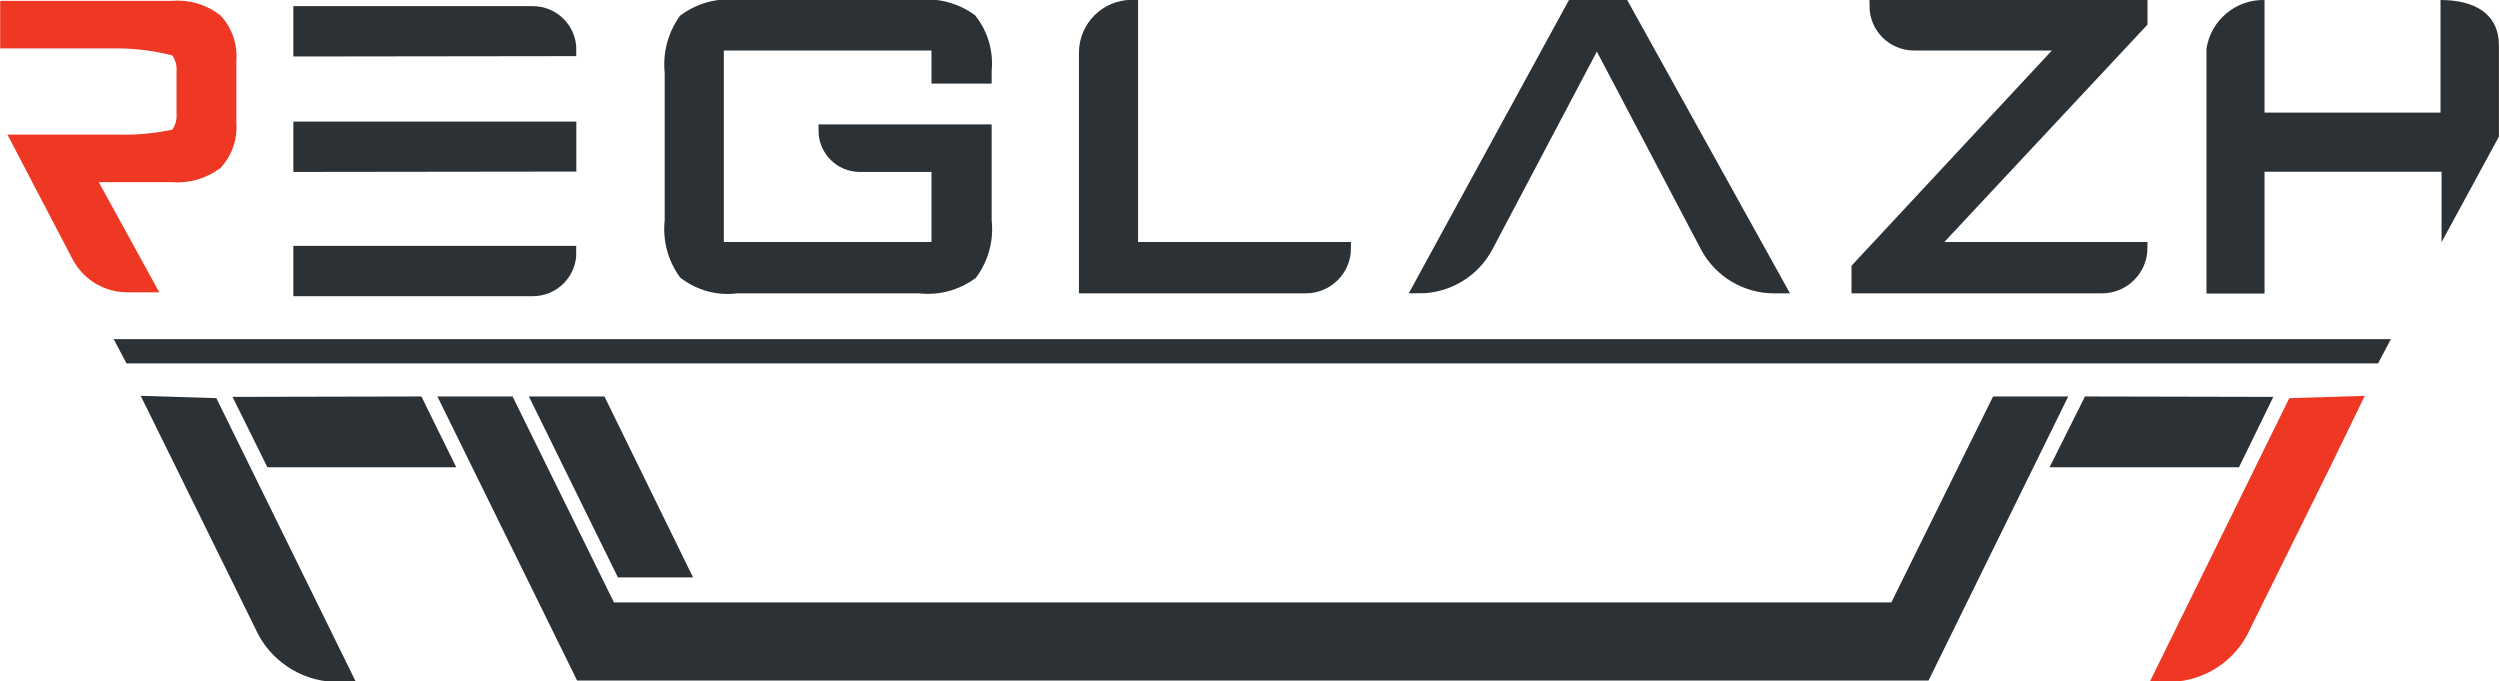
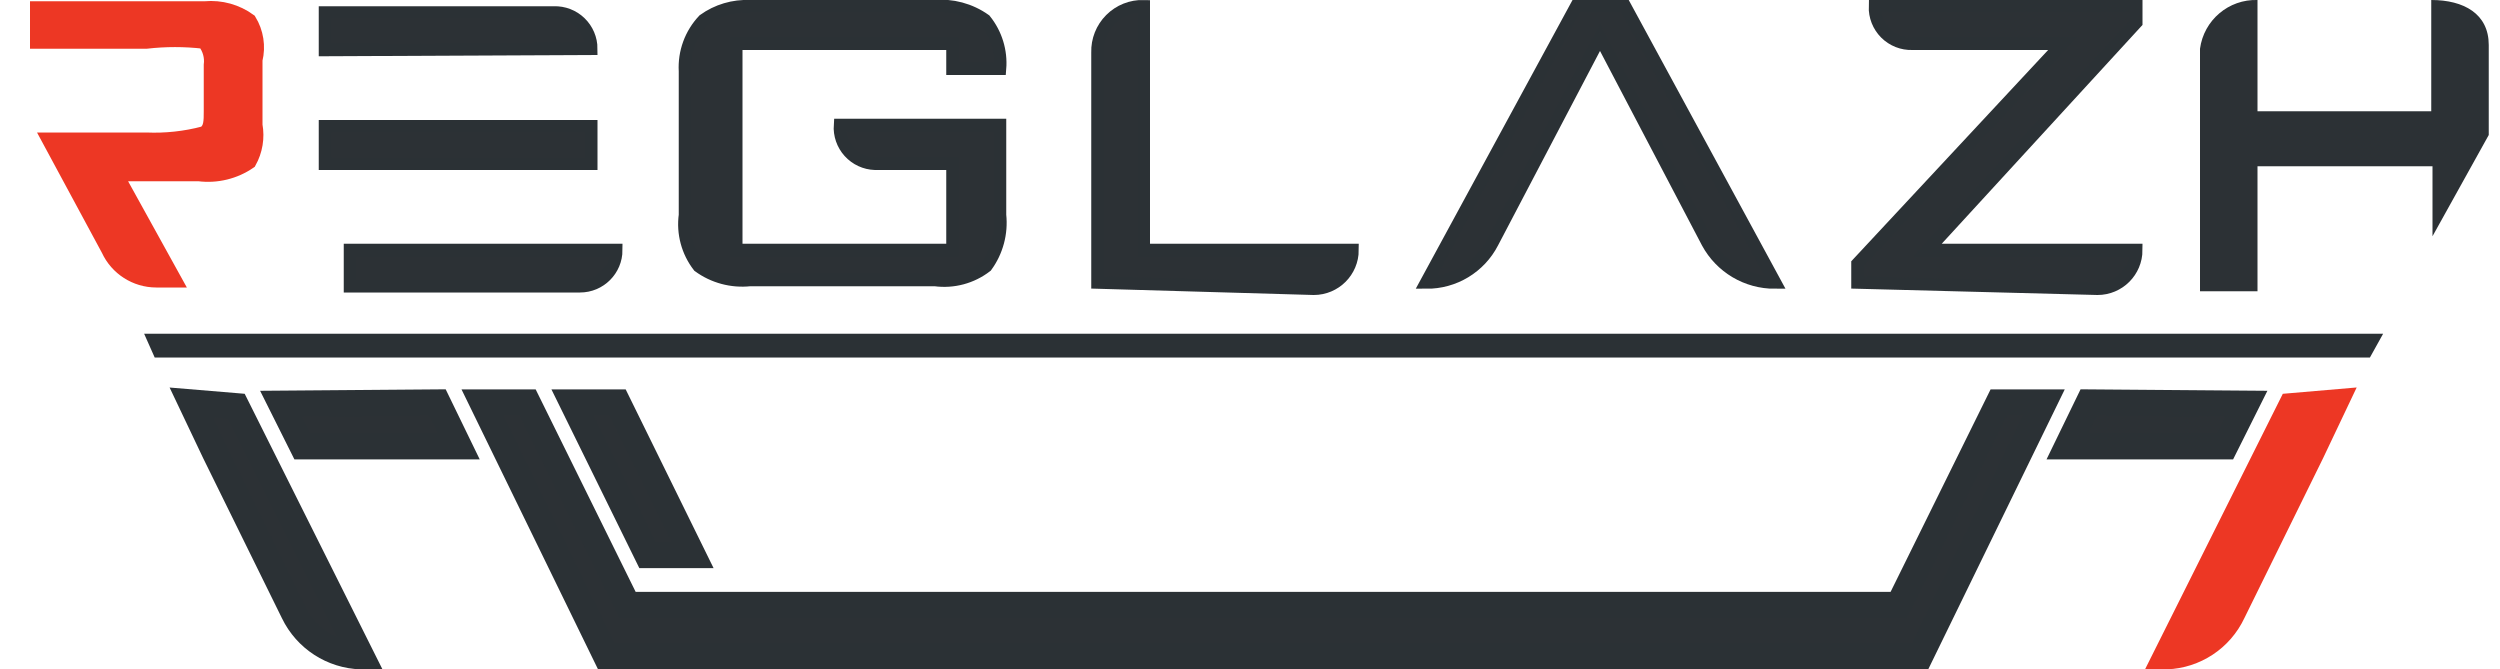
- <svg xmlns="http://www.w3.org/2000/svg" viewBox="0 0 71.03 19.34">
+ <svg xmlns="http://www.w3.org/2000/svg" id="Layer_1" data-name="Layer 1" viewBox="0 0 20 5.35">
  <defs>
-     <style>.cls-1,.cls-2,.cls-4{fill:#2c3135;}.cls-1,.cls-4{stroke:#2c3135;}.cls-1,.cls-3,.cls-4,.cls-5{stroke-miterlimit:10;}.cls-1,.cls-3{stroke-width:0.35px;}.cls-1,.cls-2,.cls-3,.cls-4,.cls-5{fill-rule:evenodd;}.cls-3,.cls-5{fill:#ef3824;stroke:#ef3824;}.cls-4,.cls-5{stroke-width:0.75px;}</style>
+     <style>.cls-1,.cls-2,.cls-3,.cls-5{fill:#2c3135;}.cls-1,.cls-2,.cls-5{stroke:#2b3135;}.cls-1,.cls-2,.cls-4,.cls-5,.cls-6{stroke-miterlimit:10;}.cls-1,.cls-2,.cls-4{stroke-width:0.1px;}.cls-1,.cls-3,.cls-4,.cls-5,.cls-6{fill-rule:evenodd;}.cls-4,.cls-6{fill:#ed3724;stroke:#ed3724;}.cls-5,.cls-6{stroke-width:0.21px;}</style>
  </defs>
-   <g id="Layer_10" data-name="Layer 10">
-     <path class="cls-1" d="M16.2,1.42h0A1.06,1.06,0,0,0,15.14.35H8.51V1.43Z" />
-     <polygon class="cls-1" points="16.2 4.7 16.2 3.63 8.51 3.63 8.51 4.71 16.2 4.7" />
-     <path class="cls-1" d="M16.2,7.16H8.51V8.24h6.63A1.06,1.06,0,0,0,16.2,7.16Z" />
-     <path class="cls-1" d="M40.32,8.16h0A2.18,2.18,0,0,0,42.25,7l3.12-5.91L48.48,7a2.18,2.18,0,0,0,1.93,1.16h.15l-4.44-8H44.69Z" />
-     <path class="cls-1" d="M26.64,1.26H20.39V7.05h6.25V4.71H24.43a1,1,0,0,1-1-1H28V6.27a2.12,2.12,0,0,1-.4,1.5,2.1,2.1,0,0,1-1.48.39H20.93a2,2,0,0,1-1.48-.4,2.15,2.15,0,0,1-.39-1.49V2.06A2.17,2.17,0,0,1,19.45.57a2.1,2.1,0,0,1,1.48-.4H26.1a2.14,2.14,0,0,1,1.48.39A2,2,0,0,1,28,2v.2H26.64V1.26Z" />
-     <polygon class="cls-1" points="3.52 9.81 3.7 10.15 67.46 10.15 67.64 9.81 3.52 9.81" />
-     <path class="cls-1" d="M52.78,8.16V7.62L58.7,1.26H54.38A1.09,1.09,0,0,1,53.29.17h7.55V.63l-6,6.42h6a1.12,1.12,0,0,1-1.12,1.11Z" />
-     <path class="cls-1" d="M30.83,8.16V1.5A1.33,1.33,0,0,1,32.16.17h0V7.05h6.05A1.11,1.11,0,0,1,37.1,8.16Z" />
-     <path class="cls-2" d="M71,1.3V3.88l-1.63,3v-2H64.34V8.34H62.69V1.39A1.63,1.63,0,0,1,64.34,0V3.2h5V0h0C70.3,0,71,.38,71,1.3Z" />
-     <path class="cls-3" d="M3.62,8.13h.61L2.51,5H4.87a1.86,1.86,0,0,0,1.28-.36,1.53,1.53,0,0,0,.39-1.17V1.74A1.53,1.53,0,0,0,6.15.57,1.81,1.81,0,0,0,4.87.2H.18v1H3.35A6.62,6.62,0,0,1,5,1.42a.88.88,0,0,1,.19.63V3.21A.89.89,0,0,1,5,3.84,6.74,6.74,0,0,1,3.35,4H.5L2.22,7.29A1.58,1.58,0,0,0,3.62,8.13Z" />
-     <polygon class="cls-4" points="12.36 12.9 7.83 12.9 7.21 11.65 11.74 11.64 12.36 12.9" />
-     <polygon class="cls-4" points="54.56 18.96 58.16 11.64 56.86 11.64 53.97 17.49 17.21 17.49 14.33 11.64 13.03 11.64 16.63 18.96 54.56 18.96" />
-     <polygon class="cls-4" points="13.76 12.61 13.76 12.61 13.76 12.61 13.76 12.62 13.76 12.61" />
-     <polygon class="cls-4" points="19.09 16.03 16.94 11.64 15.63 11.64 17.79 16.03 19.09 16.03" />
-     <path class="cls-5" d="M66.58,11.64l-.7,1.44L63.6,17.69A2.17,2.17,0,0,1,61.68,19l3.6-7.32Z" />
-     <polygon class="cls-4" points="58.84 12.9 63.38 12.9 63.99 11.65 59.47 11.64 58.84 12.9" />
-     <path class="cls-4" d="M4.61,11.64l.71,1.44,2.27,4.61A2.19,2.19,0,0,0,9.51,19l-3.6-7.32Z" />
-   </g>
+   <path class="cls-1" d="M4.93,2H2.8v.29H4.64A.29.29,0,0,0,4.93,2Z" />
+   <path class="cls-1" d="M4.73.39h0A.29.29,0,0,0,4.43.1H2.6V.4Z" />
+   <rect class="cls-2" x="2.6" y="1.01" width="2.13" height="0.3" />
+   <path class="cls-1" d="M11.41,2.26h0a.59.59,0,0,0,.53-.32L12.8.3l.86,1.64a.61.61,0,0,0,.54.32h0L13,.05h-.39Z" />
+   <path class="cls-1" d="M7.62.35H5.89V2H7.62V1.31H7A.29.29,0,0,1,6.72,1H8v.72a.59.59,0,0,1-.11.41.55.55,0,0,1-.41.11H6a.59.59,0,0,1-.41-.11.55.55,0,0,1-.11-.41V.57A.55.55,0,0,1,5.63.16.59.59,0,0,1,6,.05H7.47a.61.61,0,0,1,.41.11A.55.55,0,0,1,8,.55v0H7.62V.35Z" />
+   <path class="cls-1" d="M14.86,2.26V2.11L16.5.35H15.3a.29.29,0,0,1-.3-.3h2.09V.18L15.42,2h1.67a.31.31,0,0,1-.31.31Z" />
+   <path class="cls-1" d="M8.78,2.26V.42A.36.36,0,0,1,9.15.05h0V2h1.67a.31.31,0,0,1-.31.31Z" />
+   <path class="cls-3" d="M19.91.36v.72l-.45.81V1.33h-1.4v1H17.6V.39A.45.45,0,0,1,18.06,0V.89h1.39V0h0C19.71,0,19.91.11,19.91.36Z" />
+   <path class="cls-4" d="M1.25,2.25h.16L.94,1.4h.65A.59.59,0,0,0,2,1.3.45.45,0,0,0,2.05,1V.48A.42.42,0,0,0,2,.16a.53.53,0,0,0-.36-.1H.29V.34h.88a2,2,0,0,1,.46,0,.24.24,0,0,1,.05.18V.89c0,.08,0,.14-.05.17a1.54,1.54,0,0,1-.46.05H.38L.86,2A.43.43,0,0,0,1.25,2.25Z" />
+   <polygon class="cls-1" points="1.23 2.72 1.27 2.81 18.93 2.81 18.98 2.72 1.23 2.72" />
+   <polygon class="cls-5" points="3.67 3.57 2.42 3.57 2.25 3.23 3.5 3.22 3.67 3.57" />
+   <polygon class="cls-5" points="15.36 5.25 16.35 3.22 15.99 3.22 15.19 4.84 5.02 4.84 4.22 3.22 3.86 3.22 4.85 5.25 15.36 5.25" />
+   <polygon class="cls-5" points="5.54 4.44 4.94 3.22 4.58 3.22 5.18 4.44 5.54 4.44" />
+   <path class="cls-6" d="M18.68,3.22l-.19.4L17.86,4.9a.61.61,0,0,1-.53.35l1-2Z" />
+   <polygon class="cls-5" points="16.54 3.57 17.8 3.57 17.97 3.23 16.71 3.22 16.54 3.57" />
+   <path class="cls-5" d="M1.53,3.22l.19.4L2.35,4.9a.62.62,0,0,0,.54.35l-1-2Z" />
</svg>
